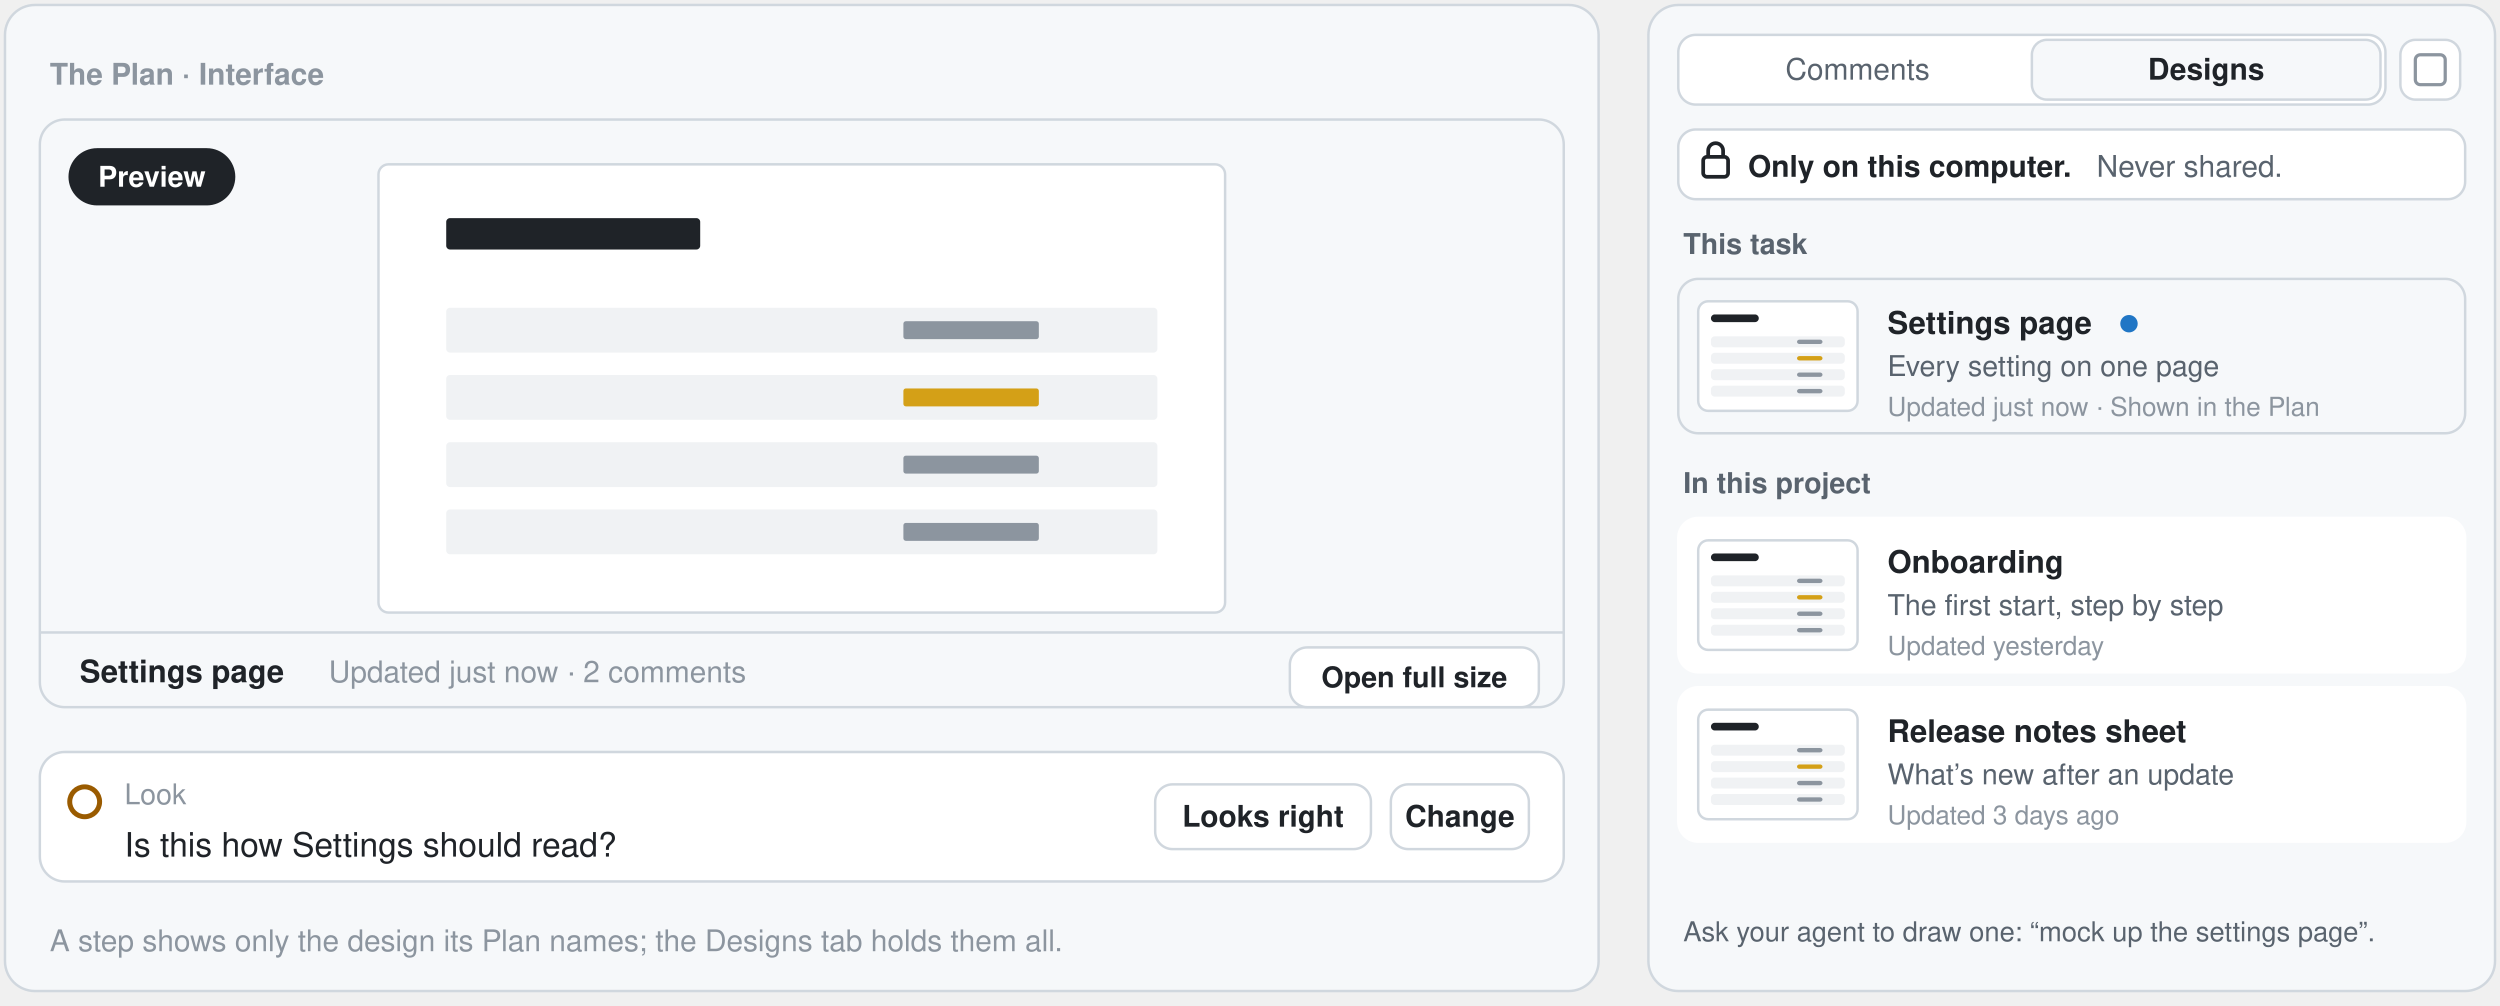
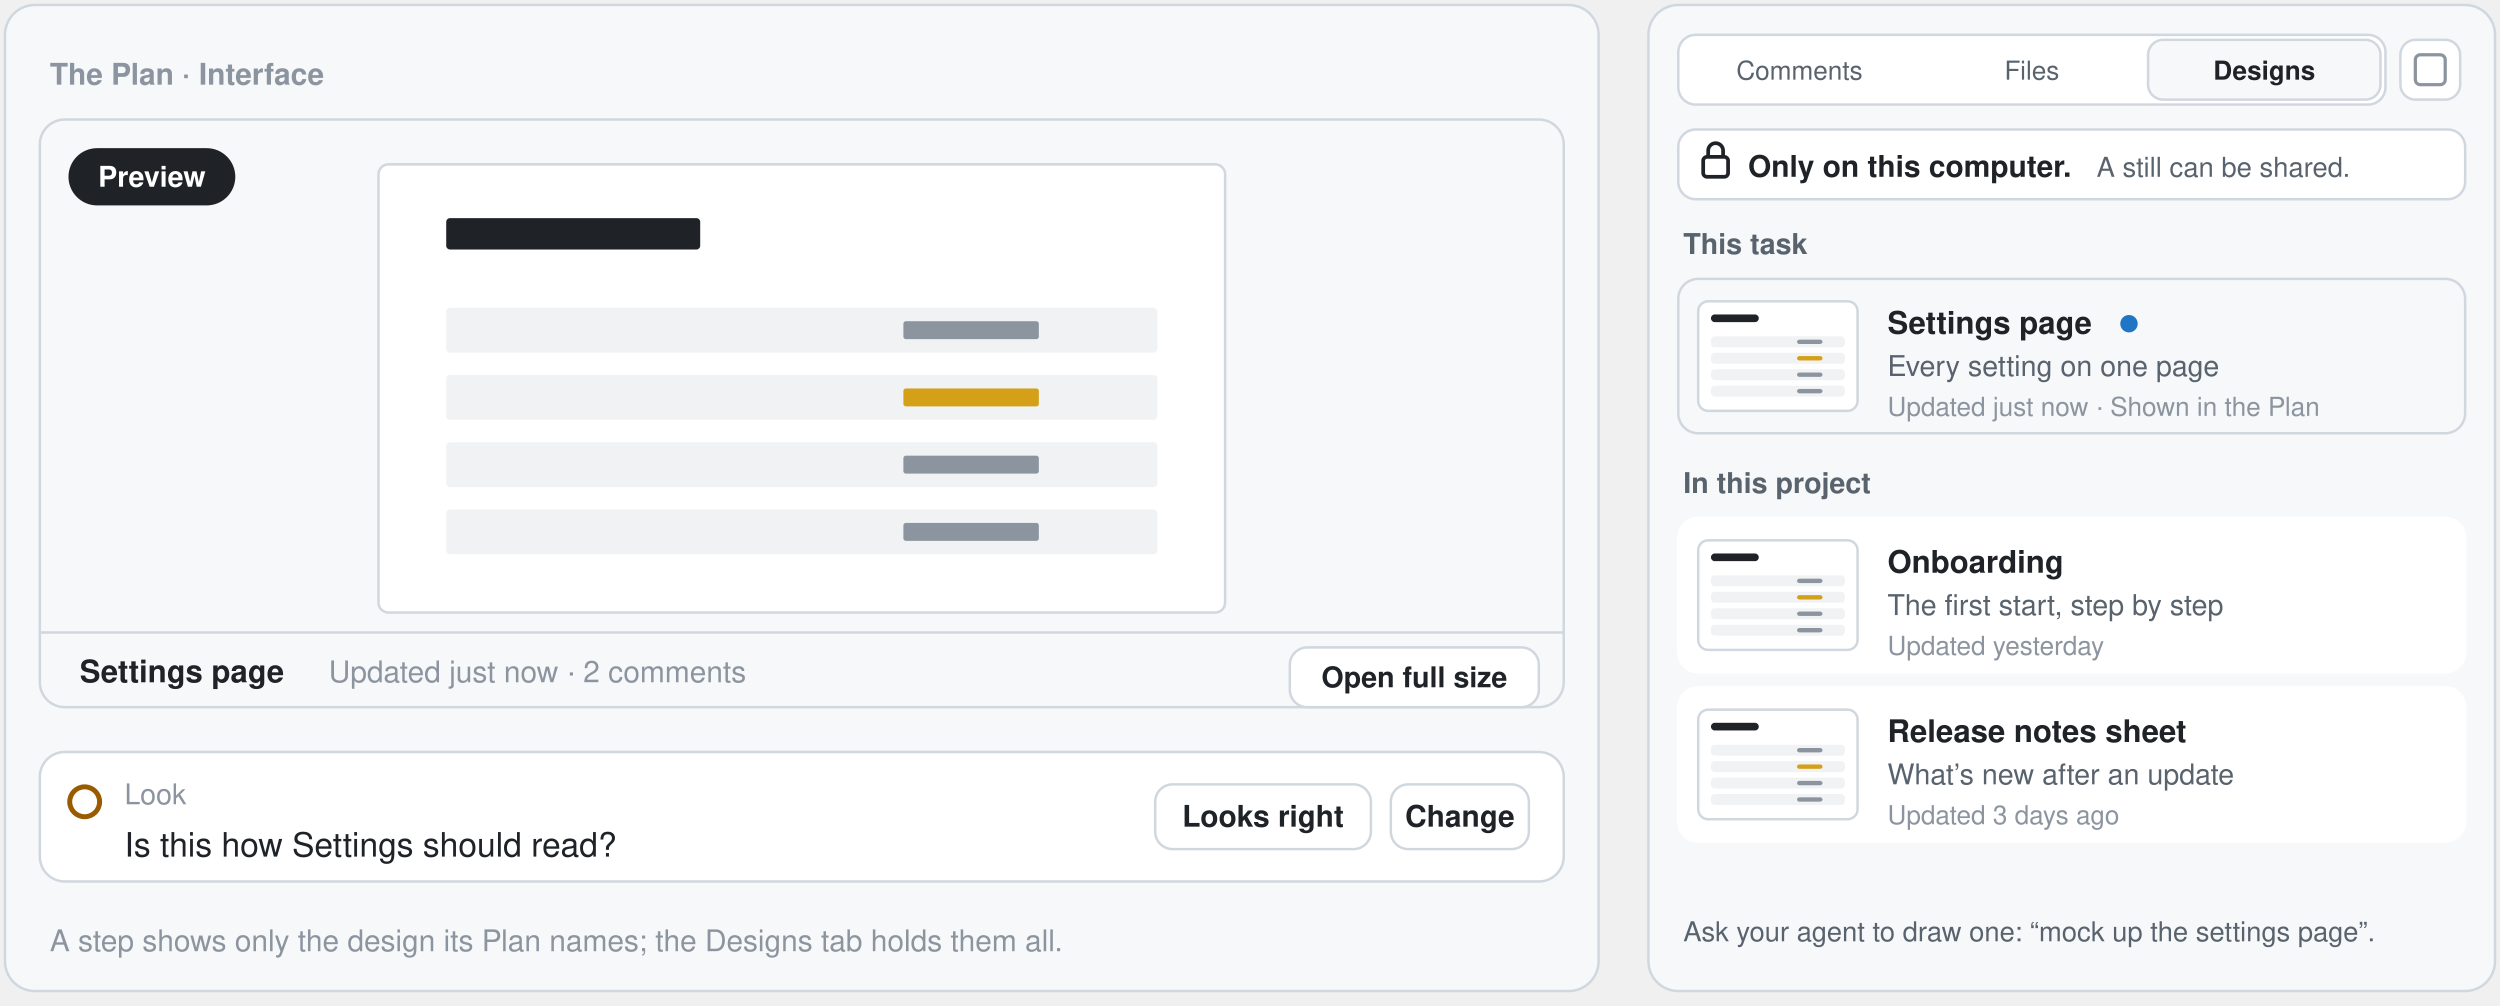
<svg xmlns="http://www.w3.org/2000/svg" width="1004" height="404" viewBox="-2 -2 1004 404" role="img" aria-label="A step shows the design its Plan names as a preview with Open full size and its question; the Designs tab of the right sidebar lists this task’s designs and the project’s, each with what it is for, when it was updated and a dot until you have looked; designs are only on this computer and never shared">
  <rect x="0" y="0" width="640" height="396" rx="12" fill="#f6f8fa" stroke="#d0d7de" stroke-width="1" />
  <text x="18" y="32" font-family="-apple-system, BlinkMacSystemFont, 'Segoe UI', 'Helvetica Neue', Helvetica, Arial, sans-serif" font-size="12" font-weight="600" fill="#8c959f" text-anchor="start">The Plan · Interface</text>
  <rect x="14" y="46" width="612" height="236" rx="10" fill="#f6f8fa" stroke="#d0d7de" />
  <rect x="150" y="64" width="340" height="180" rx="4" fill="#ffffff" stroke="#d0d7de" />
  <rect x="177.2" y="85.6" width="102.0" height="12.6" rx="1.5" fill="#1f2328" />
  <rect x="177.2" y="121.6" width="285.6" height="18.0" rx="1.5" fill="#f0f2f4" />
  <rect x="360.8" y="127.0" width="54.4" height="7.2" rx="1" fill="#8c959f" />
  <rect x="177.2" y="148.6" width="285.6" height="18.0" rx="1.5" fill="#f0f2f4" />
  <rect x="360.8" y="154.0" width="54.4" height="7.2" rx="1" fill="#d4a017" />
  <rect x="177.2" y="175.6" width="285.6" height="18.0" rx="1.5" fill="#f0f2f4" />
  <rect x="360.8" y="181.0" width="54.4" height="7.2" rx="1" fill="#8c959f" />
  <rect x="177.2" y="202.6" width="285.6" height="18.0" rx="1.5" fill="#f0f2f4" />
  <rect x="360.8" y="208.0" width="54.4" height="7.2" rx="1" fill="#8c959f" />
  <rect x="26" y="58" width="66" height="22" rx="11" fill="#1f2328" stroke="#1f2328" />
  <text x="59.0" y="73" font-family="-apple-system, BlinkMacSystemFont, 'Segoe UI', 'Helvetica Neue', Helvetica, Arial, sans-serif" font-size="11.5" font-weight="600" fill="#ffffff" text-anchor="middle">Preview</text>
  <line x1="14" y1="252" x2="626" y2="252" stroke="#d0d7de" />
  <text x="30" y="272" font-family="-apple-system, BlinkMacSystemFont, 'Segoe UI', 'Helvetica Neue', Helvetica, Arial, sans-serif" font-size="12.5" font-weight="600" fill="#1f2328" text-anchor="start">Settings page</text>
  <text x="130" y="272" font-family="-apple-system, BlinkMacSystemFont, 'Segoe UI', 'Helvetica Neue', Helvetica, Arial, sans-serif" font-size="12" font-weight="400" fill="#8c959f" text-anchor="start">Updated just now · 2 comments</text>
  <rect x="516" y="258" width="100" height="24" rx="7" fill="#ffffff" stroke="#d0d7de" />
  <text x="566.0" y="274.0" font-family="-apple-system, BlinkMacSystemFont, 'Segoe UI', 'Helvetica Neue', Helvetica, Arial, sans-serif" font-size="11.5" font-weight="600" fill="#1f2328" text-anchor="middle">Open full size</text>
  <rect x="14" y="300" width="612" height="52" rx="10" fill="#ffffff" stroke="#d0d7de" />
  <circle cx="32" cy="320" r="6" fill="none" stroke="#9a5b00" stroke-width="2" />
  <text x="48" y="321" font-family="-apple-system, BlinkMacSystemFont, 'Segoe UI', 'Helvetica Neue', Helvetica, Arial, sans-serif" font-size="11.5" font-weight="500" fill="#8c959f" text-anchor="start">Look</text>
  <text x="48" y="342" font-family="-apple-system, BlinkMacSystemFont, 'Segoe UI', 'Helvetica Neue', Helvetica, Arial, sans-serif" font-size="13.5" font-weight="500" fill="#1f2328" text-anchor="start">Is this how Settings should read?</text>
  <rect x="556.56" y="313.0" width="55.44" height="26" rx="7" fill="#ffffff" stroke="#d0d7de" />
  <text x="584.28" y="330.0" font-family="-apple-system, BlinkMacSystemFont, 'Segoe UI', 'Helvetica Neue', Helvetica, Arial, sans-serif" font-size="12" font-weight="600" fill="#1f2328" text-anchor="middle">Change</text>
  <rect x="461.92" y="313.0" width="86.64" height="26" rx="7" fill="#ffffff" stroke="#d0d7de" />
  <text x="505.24" y="330.0" font-family="-apple-system, BlinkMacSystemFont, 'Segoe UI', 'Helvetica Neue', Helvetica, Arial, sans-serif" font-size="12" font-weight="600" fill="#1f2328" text-anchor="middle">Looks right</text>
  <text x="18" y="380" font-family="-apple-system, BlinkMacSystemFont, 'Segoe UI', 'Helvetica Neue', Helvetica, Arial, sans-serif" font-size="12" font-weight="500" fill="#8c959f" text-anchor="start">A step shows only the design its Plan names; the Designs tab holds them all.</text>
  <rect x="660" y="0" width="340" height="396" rx="12" fill="#f6f8fa" stroke="#d0d7de" stroke-width="1" />
  <rect x="672" y="12" width="284" height="28" rx="7" fill="#ffffff" stroke="#d0d7de" />
-   <text x="744.0" y="30" font-family="-apple-system, BlinkMacSystemFont, 'Segoe UI', 'Helvetica Neue', Helvetica, Arial, sans-serif" font-size="12" font-weight="500" fill="#59636e" text-anchor="middle">Comments</text>
-   <rect x="814.0" y="14" width="140.0" height="24" rx="6" fill="#f6f8fa" stroke="#d0d7de" />
-   <text x="884.0" y="30" font-family="-apple-system, BlinkMacSystemFont, 'Segoe UI', 'Helvetica Neue', Helvetica, Arial, sans-serif" font-size="12" font-weight="600" fill="#1f2328" text-anchor="middle">Designs</text>
+   <text x="720.667" y="30" font-family="-apple-system, BlinkMacSystemFont, 'Segoe UI', 'Helvetica Neue', Helvetica, Arial, sans-serif" font-size="10.5" font-weight="500" fill="#59636e" text-anchor="middle">Comments</text>
+   <text x="814.0" y="30" font-family="-apple-system, BlinkMacSystemFont, 'Segoe UI', 'Helvetica Neue', Helvetica, Arial, sans-serif" font-size="10.5" font-weight="500" fill="#59636e" text-anchor="middle">Files</text>
+   <rect x="860.667" y="14" width="93.333" height="24" rx="6" fill="#f6f8fa" stroke="#d0d7de" />
+   <text x="907.333" y="30" font-family="-apple-system, BlinkMacSystemFont, 'Segoe UI', 'Helvetica Neue', Helvetica, Arial, sans-serif" font-size="10.5" font-weight="600" fill="#1f2328" text-anchor="middle">Designs</text>
  <rect x="962" y="14" width="24" height="24" rx="6" fill="#ffffff" stroke="#d0d7de" />
  <rect x="968" y="20" width="12" height="12" rx="2" fill="none" stroke="#8c959f" stroke-width="1.3" />
  <rect x="672" y="50" width="316" height="28" rx="7" fill="#ffffff" stroke="#d0d7de" />
  <rect x="682" y="61" width="10" height="8" rx="1.5" fill="none" stroke="#1f2328" stroke-width="1.5" />
  <path d="M684 61 v-2.5 a3 3 0 0 1 6 0 v2.5" fill="none" stroke="#1f2328" stroke-width="1.5" />
  <text x="700" y="69" font-family="-apple-system, BlinkMacSystemFont, 'Segoe UI', 'Helvetica Neue', Helvetica, Arial, sans-serif" font-size="12" font-weight="600" fill="#1f2328" text-anchor="start">Only on this computer.</text>
-   <text x="840" y="69" font-family="-apple-system, BlinkMacSystemFont, 'Segoe UI', 'Helvetica Neue', Helvetica, Arial, sans-serif" font-size="12" font-weight="400" fill="#59636e" text-anchor="start">Never shared.</text>
+   <text x="840" y="69" font-family="-apple-system, BlinkMacSystemFont, 'Segoe UI', 'Helvetica Neue', Helvetica, Arial, sans-serif" font-size="11" font-weight="400" fill="#59636e" text-anchor="start">A still can be shared.</text>
  <text x="674" y="100" font-family="-apple-system, BlinkMacSystemFont, 'Segoe UI', 'Helvetica Neue', Helvetica, Arial, sans-serif" font-size="11.5" font-weight="600" fill="#59636e" text-anchor="start">This task</text>
  <rect x="672" y="110" width="316" height="62" rx="8" fill="#f6f8fa" stroke="#d0d7de" />
  <rect x="680" y="119" width="64" height="44" rx="4" fill="#ffffff" stroke="#d0d7de" />
  <rect x="685.12" y="124.28" width="19.2" height="3.08" rx="1.5" fill="#1f2328" />
  <rect x="685.12" y="133.08" width="53.76" height="4.4" rx="1.5" fill="#f0f2f4" />
  <rect x="719.68" y="134.4" width="10.24" height="1.76" rx="1" fill="#8c959f" />
  <rect x="685.12" y="139.68" width="53.76" height="4.4" rx="1.5" fill="#f0f2f4" />
  <rect x="719.68" y="141.0" width="10.24" height="1.76" rx="1" fill="#d4a017" />
  <rect x="685.12" y="146.28" width="53.76" height="4.4" rx="1.5" fill="#f0f2f4" />
  <rect x="719.68" y="147.6" width="10.24" height="1.76" rx="1" fill="#8c959f" />
  <rect x="685.12" y="152.88" width="53.76" height="4.4" rx="1.5" fill="#f0f2f4" />
  <rect x="719.68" y="154.2" width="10.24" height="1.76" rx="1" fill="#8c959f" />
  <text x="756" y="132" font-family="-apple-system, BlinkMacSystemFont, 'Segoe UI', 'Helvetica Neue', Helvetica, Arial, sans-serif" font-size="12.5" font-weight="650" fill="#1f2328" text-anchor="start">Settings page</text>
  <circle cx="853" cy="128" r="3.5" fill="#2076c5" />
  <text x="756" y="149" font-family="-apple-system, BlinkMacSystemFont, 'Segoe UI', 'Helvetica Neue', Helvetica, Arial, sans-serif" font-size="11.5" font-weight="400" fill="#59636e" text-anchor="start">Every setting on one page</text>
  <text x="756" y="165" font-family="-apple-system, BlinkMacSystemFont, 'Segoe UI', 'Helvetica Neue', Helvetica, Arial, sans-serif" font-size="10.5" font-weight="400" fill="#8c959f" text-anchor="start">Updated just now · Shown in the Plan</text>
  <text x="674" y="196" font-family="-apple-system, BlinkMacSystemFont, 'Segoe UI', 'Helvetica Neue', Helvetica, Arial, sans-serif" font-size="11.5" font-weight="600" fill="#59636e" text-anchor="start">In this project</text>
  <rect x="672" y="206" width="316" height="62" rx="8" fill="#ffffff" stroke="#ffffff" />
  <rect x="680" y="215" width="64" height="44" rx="4" fill="#ffffff" stroke="#d0d7de" />
  <rect x="685.12" y="220.28" width="19.2" height="3.08" rx="1.5" fill="#1f2328" />
  <rect x="685.12" y="229.08" width="53.76" height="4.4" rx="1.5" fill="#f0f2f4" />
  <rect x="719.68" y="230.4" width="10.24" height="1.76" rx="1" fill="#8c959f" />
  <rect x="685.12" y="235.68" width="53.76" height="4.4" rx="1.5" fill="#f0f2f4" />
  <rect x="719.68" y="237.0" width="10.24" height="1.76" rx="1" fill="#d4a017" />
  <rect x="685.12" y="242.28" width="53.76" height="4.4" rx="1.5" fill="#f0f2f4" />
  <rect x="719.68" y="243.6" width="10.24" height="1.76" rx="1" fill="#8c959f" />
  <rect x="685.12" y="248.88" width="53.76" height="4.4" rx="1.5" fill="#f0f2f4" />
  <rect x="719.68" y="250.2" width="10.24" height="1.76" rx="1" fill="#8c959f" />
  <text x="756" y="228" font-family="-apple-system, BlinkMacSystemFont, 'Segoe UI', 'Helvetica Neue', Helvetica, Arial, sans-serif" font-size="12.5" font-weight="650" fill="#1f2328" text-anchor="start">Onboarding</text>
  <text x="756" y="245" font-family="-apple-system, BlinkMacSystemFont, 'Segoe UI', 'Helvetica Neue', Helvetica, Arial, sans-serif" font-size="11.5" font-weight="400" fill="#59636e" text-anchor="start">The first start, step by step</text>
  <text x="756" y="261" font-family="-apple-system, BlinkMacSystemFont, 'Segoe UI', 'Helvetica Neue', Helvetica, Arial, sans-serif" font-size="10.5" font-weight="400" fill="#8c959f" text-anchor="start">Updated yesterday</text>
  <rect x="672" y="274" width="316" height="62" rx="8" fill="#ffffff" stroke="#ffffff" />
  <rect x="680" y="283" width="64" height="44" rx="4" fill="#ffffff" stroke="#d0d7de" />
  <rect x="685.12" y="288.28" width="19.2" height="3.08" rx="1.5" fill="#1f2328" />
  <rect x="685.12" y="297.08" width="53.76" height="4.4" rx="1.5" fill="#f0f2f4" />
  <rect x="719.68" y="298.4" width="10.24" height="1.76" rx="1" fill="#8c959f" />
  <rect x="685.12" y="303.68" width="53.76" height="4.4" rx="1.5" fill="#f0f2f4" />
  <rect x="719.68" y="305.0" width="10.24" height="1.76" rx="1" fill="#d4a017" />
  <rect x="685.12" y="310.28" width="53.76" height="4.4" rx="1.5" fill="#f0f2f4" />
  <rect x="719.68" y="311.6" width="10.24" height="1.76" rx="1" fill="#8c959f" />
  <rect x="685.12" y="316.88" width="53.76" height="4.4" rx="1.5" fill="#f0f2f4" />
  <rect x="719.68" y="318.2" width="10.24" height="1.76" rx="1" fill="#8c959f" />
  <text x="756" y="296" font-family="-apple-system, BlinkMacSystemFont, 'Segoe UI', 'Helvetica Neue', Helvetica, Arial, sans-serif" font-size="12.5" font-weight="650" fill="#1f2328" text-anchor="start">Release notes sheet</text>
  <text x="756" y="313" font-family="-apple-system, BlinkMacSystemFont, 'Segoe UI', 'Helvetica Neue', Helvetica, Arial, sans-serif" font-size="11.5" font-weight="400" fill="#59636e" text-anchor="start">What’s new after an update</text>
  <text x="756" y="329" font-family="-apple-system, BlinkMacSystemFont, 'Segoe UI', 'Helvetica Neue', Helvetica, Arial, sans-serif" font-size="10.5" font-weight="400" fill="#8c959f" text-anchor="start">Updated 3 days ago</text>
  <text x="674" y="376" font-family="-apple-system, BlinkMacSystemFont, 'Segoe UI', 'Helvetica Neue', Helvetica, Arial, sans-serif" font-size="11" font-weight="400" fill="#59636e" text-anchor="start">Ask your agent to draw one: “mock up the settings page”.</text>
</svg>
